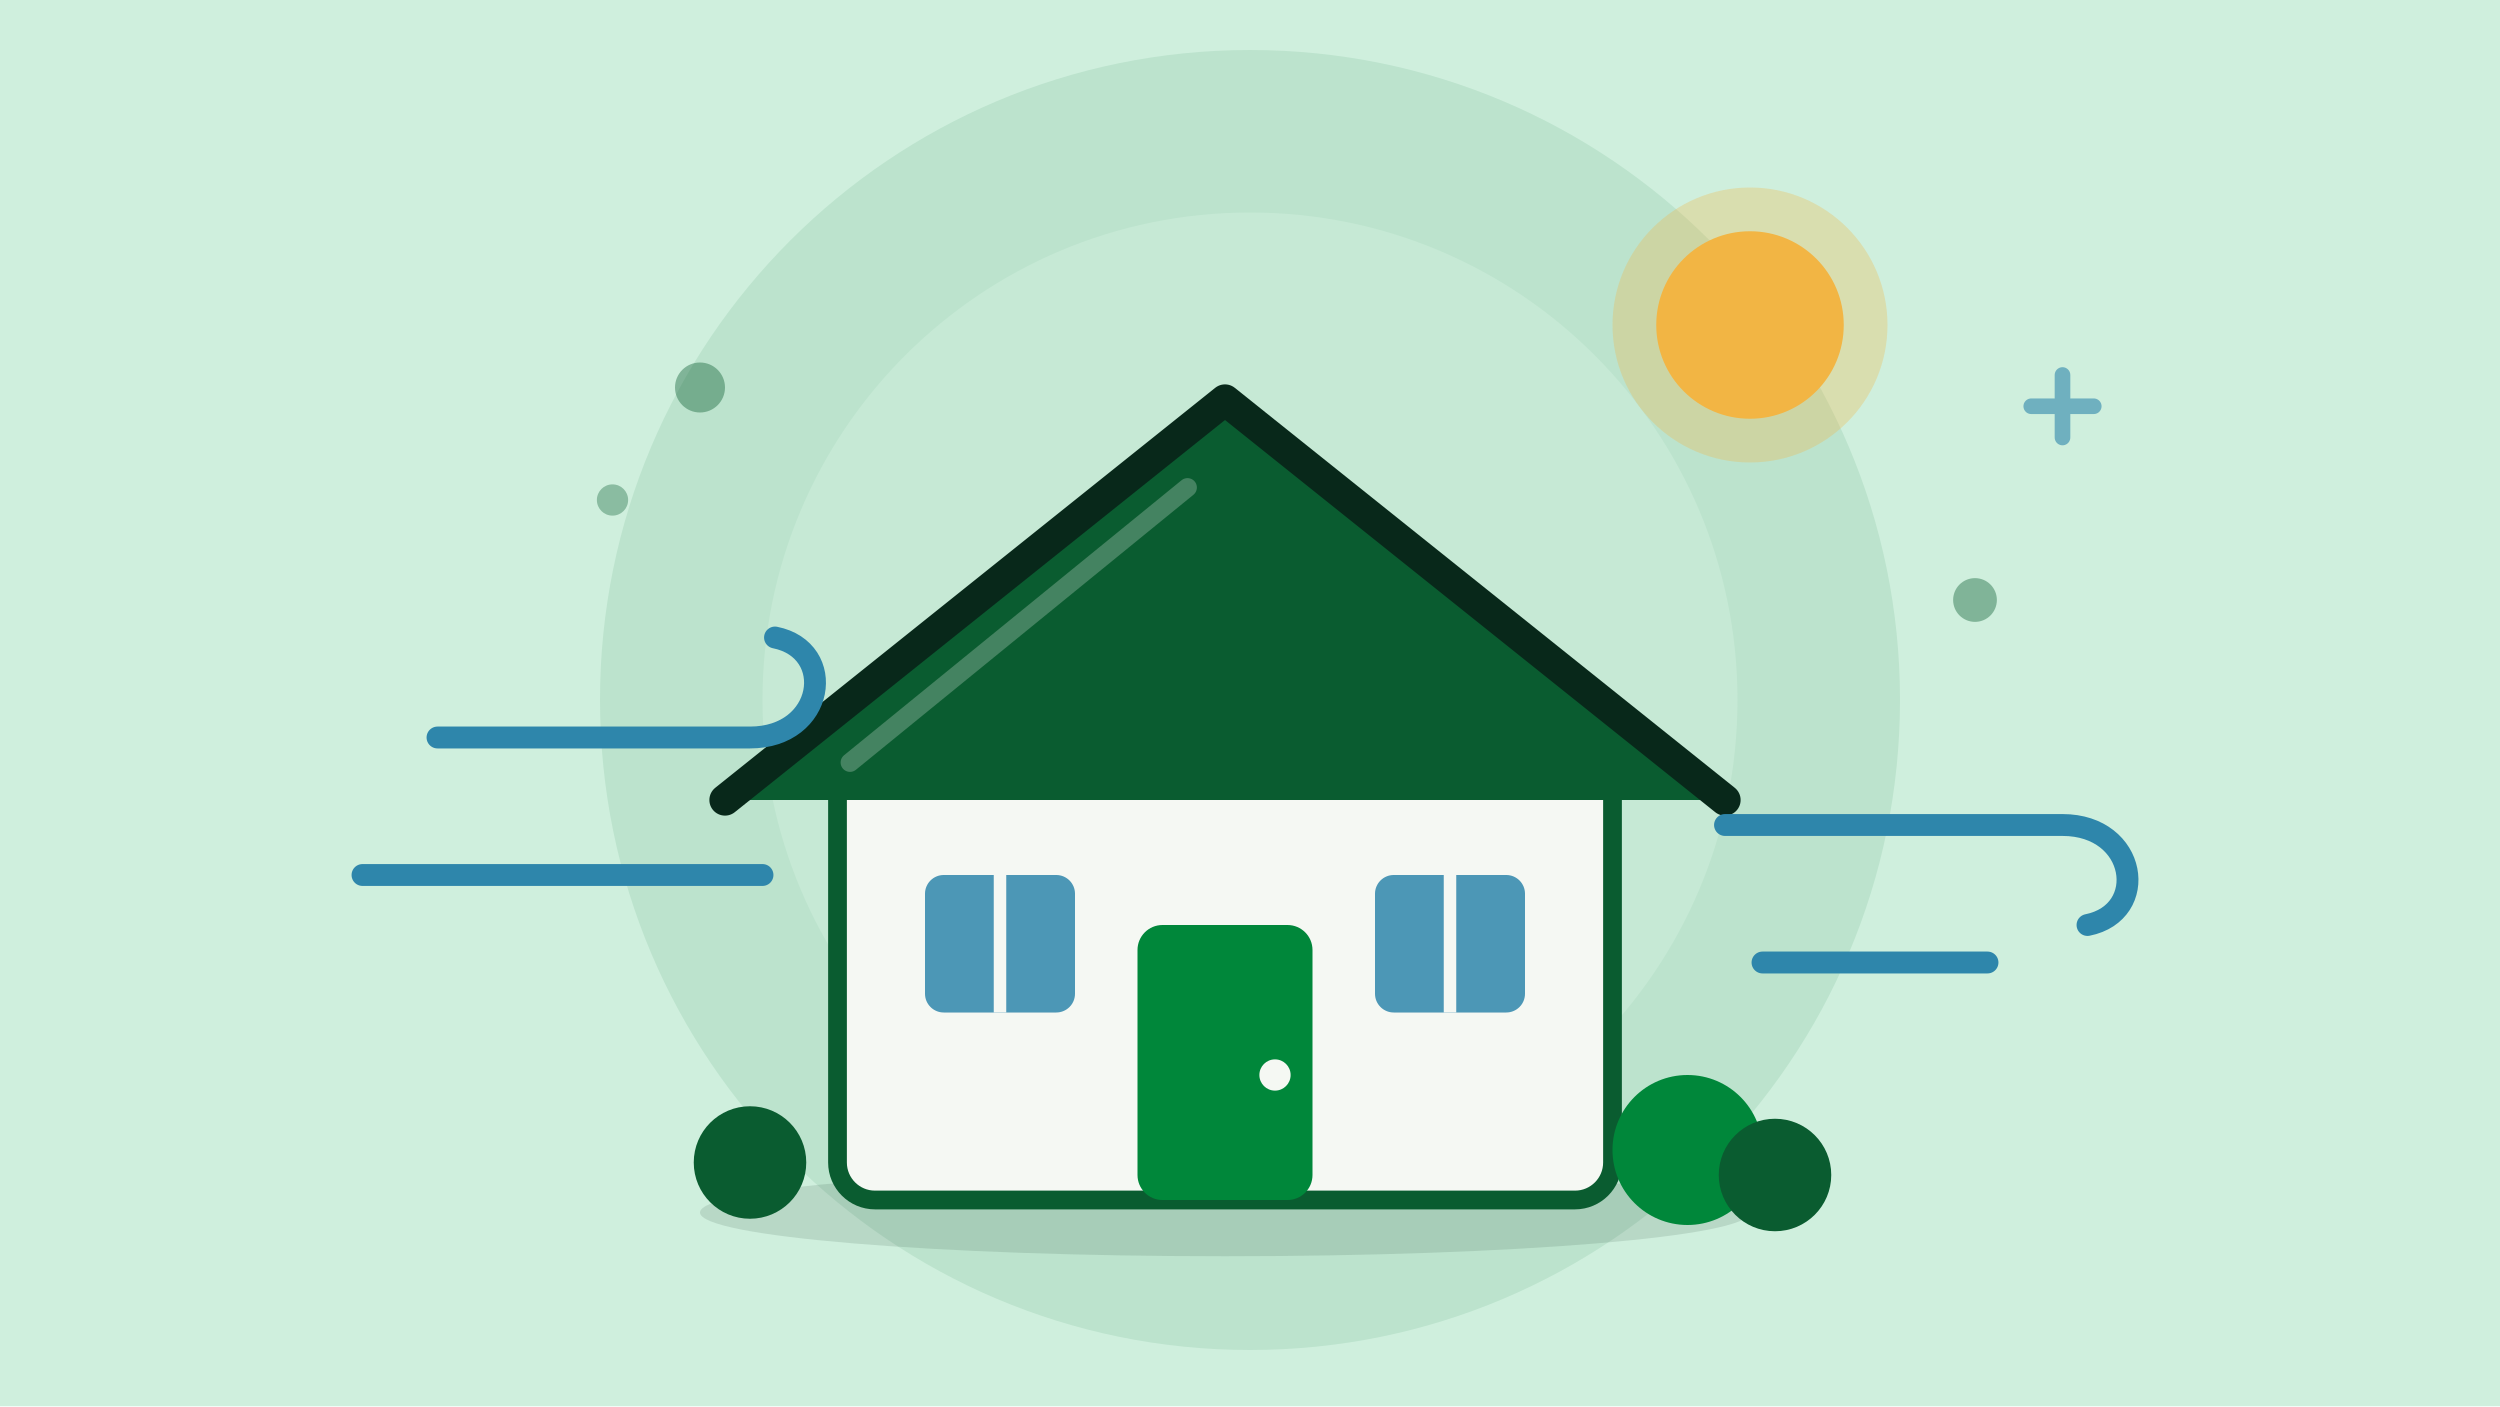
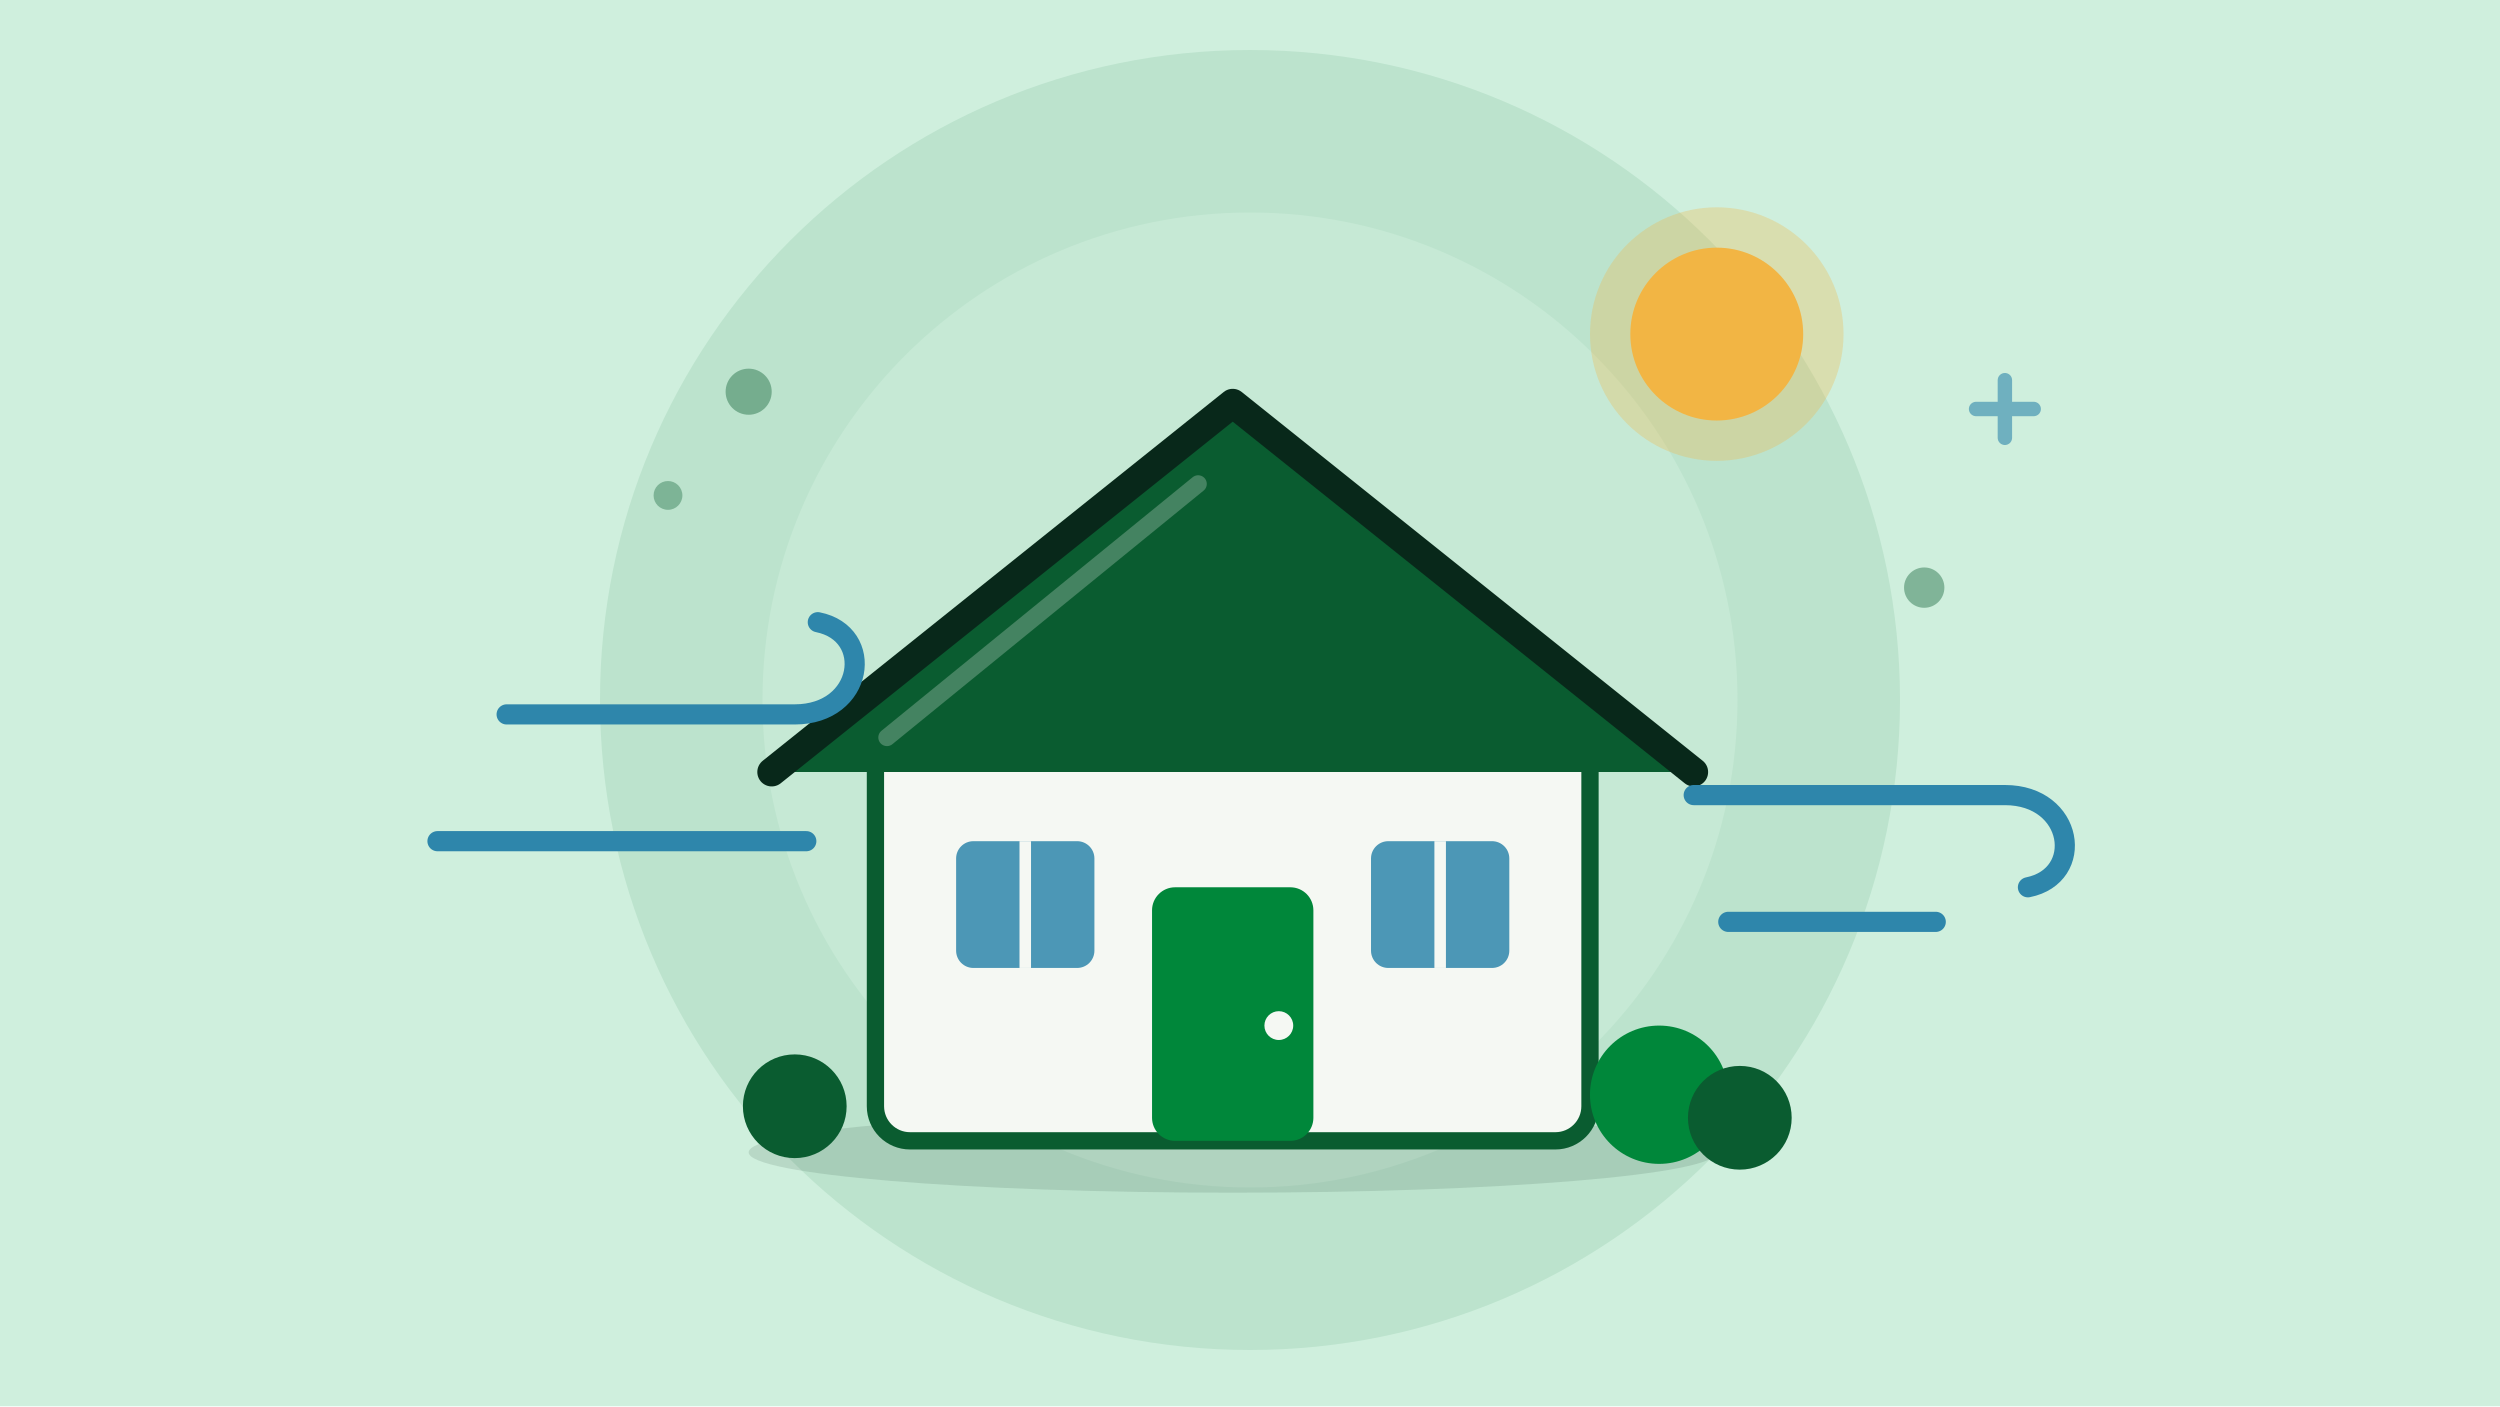
<svg xmlns="http://www.w3.org/2000/svg" viewBox="0 0 400 225" role="img" aria-label="Ilustración de una casa que se mantiene fresca con el viento, sin aire acondicionado">
  <rect width="400" height="225" fill="#CFEFDD" />
  <circle cx="200" cy="112" r="104" fill="#BCE3CD" />
  <circle cx="200" cy="112" r="78" fill="#C6E9D5" />
-   <g transform="translate(280,52)">
-     <circle r="22" fill="#F2B544" opacity=".3" />
-     <circle r="15" fill="#F2B544" />
+   <g transform="translate(200 112) scale(0.922) translate(-199 -115.5)">
+     <g transform="translate(280,52)">
+       <circle r="22" fill="#F2B544" opacity=".3" />
+       <circle r="15" fill="#F2B544" />
+     </g>
+     <g transform="translate(196,128)">
+       <ellipse cx="0" cy="66" rx="84" ry="7" fill="#08281A" opacity=".12" />
+       <rect x="-62" y="-6" width="124" height="70" rx="6" fill="#F5F8F3" stroke="#0A5C30" stroke-width="3" />
+       <path d="M-80 0 L0 -64 L80 0 Z" fill="#0A5C30" />
+       <path d="M-80 0 L0 -64 L80 0" fill="none" stroke="#08281A" stroke-width="5" stroke-linecap="round" stroke-linejoin="round" />
+       <path d="M-60 -6 L-6 -50" stroke="#F5F8F3" stroke-width="3" stroke-linecap="round" opacity=".25" />
+       <rect x="-14" y="20" width="28" height="44" rx="4" fill="#00873A" />
+       <circle cx="8" cy="44" r="2.5" fill="#F5F8F3" />
+       <g fill="#00873A">
+         <circle cx="74" cy="56" r="12" />
+         <circle cx="88" cy="60" r="9" fill="#0A5C30" />
+         <circle cx="-76" cy="58" r="9" fill="#0A5C30" />
+       </g>
+       <rect x="-48" y="12" width="24" height="22" rx="3" fill="#2E86AB" opacity=".85" />
+       <rect x="24" y="12" width="24" height="22" rx="3" fill="#2E86AB" opacity=".85" />
+       <line x1="-36" y1="12" x2="-36" y2="34" stroke="#F5F8F3" stroke-width="2" />
+       <line x1="36" y1="12" x2="36" y2="34" stroke="#F5F8F3" stroke-width="2" />
+     </g>
+     <g fill="none" stroke="#2E86AB" stroke-width="3.5" stroke-linecap="round">
+       <path d="M70 118 H120 C132 118, 134 104, 124 102" />
+       <path d="M58 140 H122" />
+       <path d="M276 132 H330 C342 132, 344 146, 334 148" />
+       <path d="M282 154 H318" />
+     </g>
+     <g fill="#0A5C30">
+       <circle cx="112" cy="62" r="4" opacity=".4" />
+       <circle cx="98" cy="80" r="2.5" opacity=".35" />
+       <circle cx="316" cy="96" r="3.5" opacity=".4" />
+     </g>
+     <path d="M330 60 v10 M325 65 h10" stroke="#2E86AB" stroke-width="2.5" stroke-linecap="round" opacity=".6" />
  </g>
-   <g transform="translate(196,128)">
-     <ellipse cx="0" cy="66" rx="84" ry="7" fill="#08281A" opacity=".12" />
-     <rect x="-62" y="-6" width="124" height="70" rx="6" fill="#F5F8F3" stroke="#0A5C30" stroke-width="3" />
-     <path d="M-80 0 L0 -64 L80 0 Z" fill="#0A5C30" />
-     <path d="M-80 0 L0 -64 L80 0" fill="none" stroke="#08281A" stroke-width="5" stroke-linecap="round" stroke-linejoin="round" />
-     <path d="M-60 -6 L-6 -50" stroke="#F5F8F3" stroke-width="3" stroke-linecap="round" opacity=".25" />
-     <rect x="-14" y="20" width="28" height="44" rx="4" fill="#00873A" />
-     <circle cx="8" cy="44" r="2.5" fill="#F5F8F3" />
-     <g fill="#00873A">
-       <circle cx="74" cy="56" r="12" />
-       <circle cx="88" cy="60" r="9" fill="#0A5C30" />
-       <circle cx="-76" cy="58" r="9" fill="#0A5C30" />
-     </g>
-     <rect x="-48" y="12" width="24" height="22" rx="3" fill="#2E86AB" opacity=".85" />
-     <rect x="24" y="12" width="24" height="22" rx="3" fill="#2E86AB" opacity=".85" />
-     <line x1="-36" y1="12" x2="-36" y2="34" stroke="#F5F8F3" stroke-width="2" />
-     <line x1="36" y1="12" x2="36" y2="34" stroke="#F5F8F3" stroke-width="2" />
-   </g>
-   <g fill="none" stroke="#2E86AB" stroke-width="3.5" stroke-linecap="round">
-     <path d="M70 118 H120 C132 118, 134 104, 124 102" />
-     <path d="M58 140 H122" />
-     <path d="M276 132 H330 C342 132, 344 146, 334 148" />
-     <path d="M282 154 H318" />
-   </g>
-   <g fill="#0A5C30">
-     <circle cx="112" cy="62" r="4" opacity=".4" />
-     <circle cx="98" cy="80" r="2.5" opacity=".35" />
-     <circle cx="316" cy="96" r="3.5" opacity=".4" />
-   </g>
-   <path d="M330 60 v10 M325 65 h10" stroke="#2E86AB" stroke-width="2.5" stroke-linecap="round" opacity=".6" />
</svg>
